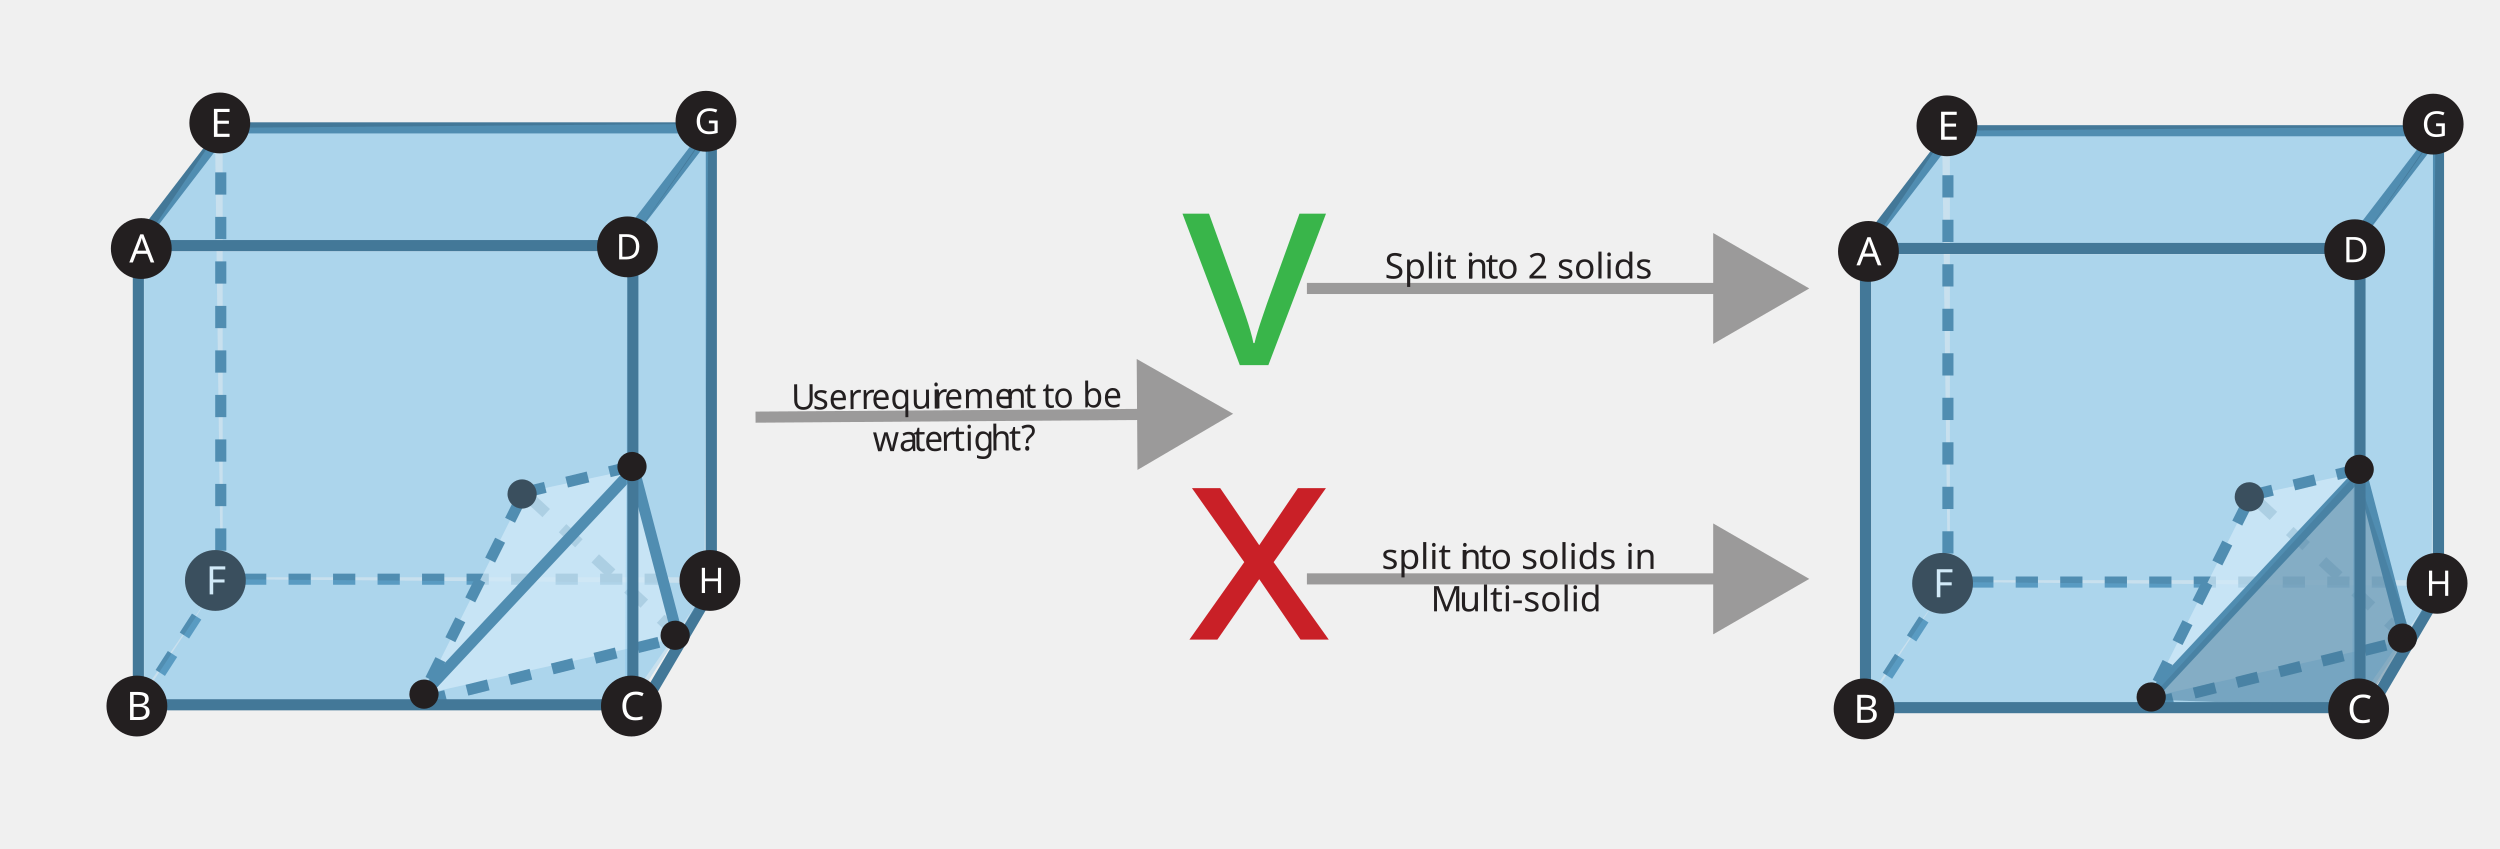
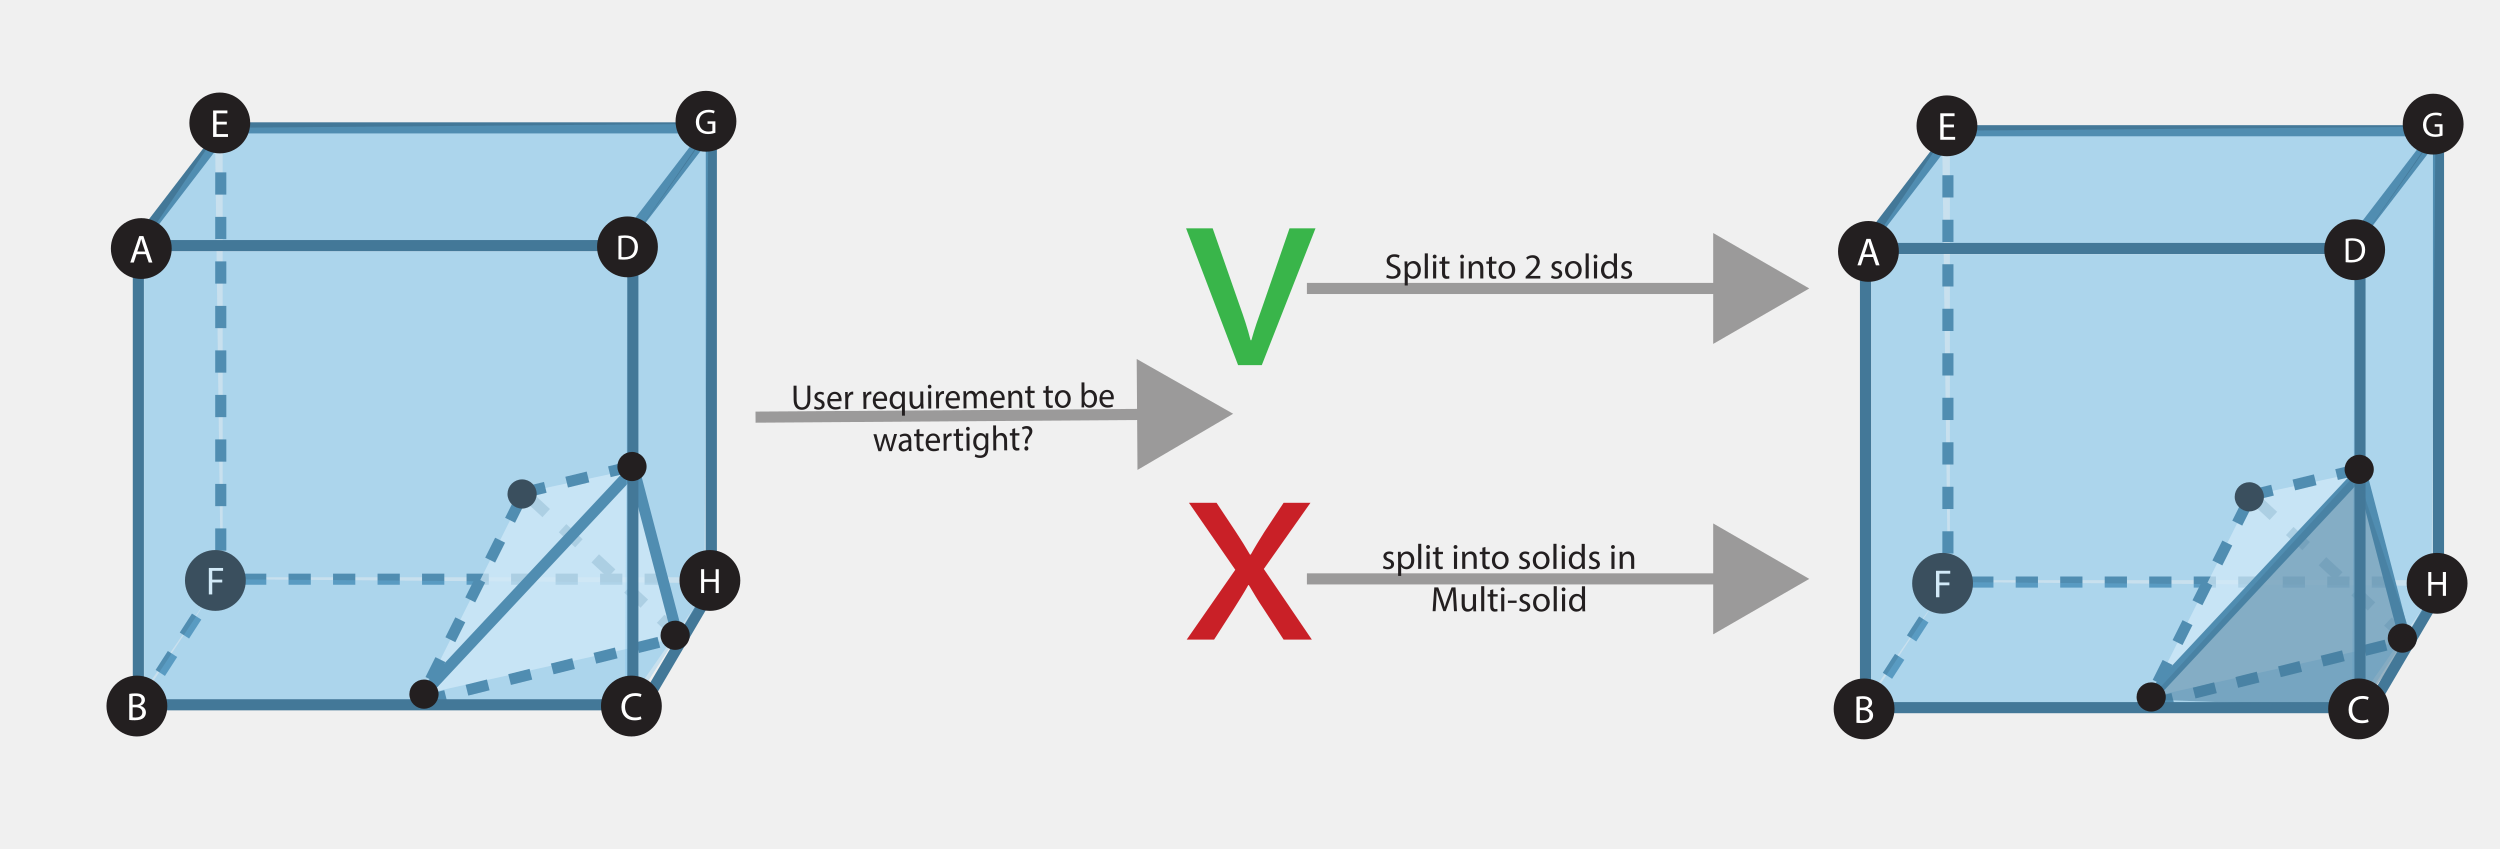
<svg xmlns="http://www.w3.org/2000/svg" id="Solid" viewBox="0 0 637 216.23">
  <defs>
    <style>
-       .cls-1, .cls-2, .cls-3, .cls-4, .cls-5 {
-         font-family: MyriadPro-Regular, 'Myriad Pro';
-       }
- 
-       .cls-1, .cls-4, .cls-6 {
-         fill: #fff;
-       }
- 
-       .cls-1, .cls-5 {
-         font-size: 9px;
-       }
- 
-       .cls-7 {
-         letter-spacing: 0em;
-       }
- 
-       .cls-8 {
-         letter-spacing: 0em;
-       }
- 
-       .cls-9, .cls-5 {
+       .cls-1 {
+         fill: #c92027;
+       }
+ 
+       .cls-2 {
        fill: #231f20;
      }

-       .cls-10 {
+       .cls-3 {
        fill: #6dbae7;
        opacity: .31;
      }

-       .cls-11 {
+       .cls-4, .cls-5 {
+         fill: #fff;
+       }
+ 
+       .cls-6 {
        fill: #437898;
        opacity: .51;
      }

-       .cls-12 {
-         letter-spacing: 0em;
-       }
- 
-       .cls-13 {
+       .cls-7 {
        stroke: #9b9a9a;
      }

-       .cls-13, .cls-14, .cls-15, .cls-16 {
+       .cls-7, .cls-8, .cls-9, .cls-10, .cls-11 {
        fill: none;
+       }
+ 
+       .cls-7, .cls-9, .cls-10, .cls-11 {
        stroke-miterlimit: 10;
        stroke-width: 2.83px;
      }

-       .cls-17 {
+       .cls-12 {
        fill: #9b9a9a;
      }

-       .cls-2 {
+       .cls-9, .cls-10, .cls-11 {
+         stroke: #437898;
+       }
+ 
+       .cls-10 {
+         stroke-dasharray: 5.6;
+       }
+ 
+       .cls-13 {
        fill: #39b54a;
      }

-       .cls-2, .cls-3 {
-         font-size: 72px;
-       }
- 
-       .cls-3 {
-         fill: #c92027;
-       }
- 
-       .cls-14, .cls-15, .cls-16 {
-         stroke: #437898;
-       }
- 
-       .cls-18 {
-         letter-spacing: -.01em;
-       }
- 
-       .cls-4 {
-         font-size: 10px;
-       }
- 
-       .cls-19 {
-         letter-spacing: .02em;
-       }
- 
-       .cls-15 {
-         stroke-dasharray: 5.6;
-       }
- 
-       .cls-16 {
+       .cls-11 {
        stroke-dasharray: 5.67;
      }

-       .cls-6 {
+       .cls-5 {
        opacity: .71;
-       }
- 
-       .cls-20 {
-         letter-spacing: 0em;
-       }
- 
-       .cls-21 {
-         letter-spacing: 0em;
-       }
- 
-       .cls-22 {
-         letter-spacing: 0em;
-       }
- 
-       .cls-23 {
-         letter-spacing: 0em;
-       }
- 
-       .cls-24 {
-         letter-spacing: 0em;
      }
    </style>
  </defs>
  <g>
    <g>
-       <line class="cls-13" x1="333" y1="73.5" x2="440.66" y2="73.5" />
-       <polygon class="cls-17" points="436.52 87.63 461 73.5 436.52 59.37 436.52 87.63" />
-     </g>
-     <text class="cls-5" transform="translate(352.82 70.96)">
-       <tspan x="0" y="0">Split i</tspan>
-       <tspan class="cls-8" x="20.78" y="0">n</tspan>
-       <tspan class="cls-22" x="25.74" y="0">t</tspan>
-       <tspan x="28.66" y="0">o 2 solids</tspan>
-     </text>
-   </g>
-   <g>
-     <g>
-       <line class="cls-13" x1="333" y1="147.5" x2="440.66" y2="147.5" />
-       <polygon class="cls-17" points="436.52 161.63 461 147.5 436.52 133.37 436.52 161.63" />
-     </g>
-     <text class="cls-5" transform="translate(352.01 144.96)">
-       <tspan x="0" y="0">split i</tspan>
-       <tspan class="cls-8" x="19.91" y="0">n</tspan>
-       <tspan class="cls-22" x="24.87" y="0">t</tspan>
-       <tspan x="27.79" y="0">o solids in </tspan>
-       <tspan class="cls-20" x="12.51" y="10.8">M</tspan>
-       <tspan x="19.77" y="10.8">ulti-solid</tspan>
-     </text>
-   </g>
-   <g>
-     <rect class="cls-10" x="56.75" y="32.08" width="124" height="115" />
-     <polyline class="cls-10" points="54.75 32.08 54.75 32.08 56.25 147.58 33.8 180.23 35.25 62.58 56.75 32.08" />
-     <line class="cls-14" x1="181.25" y1="32.58" x2="56.25" y2="32.58" />
-     <line class="cls-14" x1="158.25" y1="62.58" x2="181.25" y2="32.58" />
-     <line class="cls-14" x1="162.25" y1="182.58" x2="182.25" y2="148.58" />
-     <line class="cls-14" x1="181.25" y1="32.58" x2="181.25" y2="148.58" />
-     <line class="cls-16" x1="56.25" y1="32.58" x2="56.25" y2="147.58" />
-     <line class="cls-14" x1="35.01" y1="62.03" x2="58.01" y2="32.03" />
-     <line class="cls-16" x1="181.25" y1="147.58" x2="54.25" y2="147.58" />
-     <polyline class="cls-16" points="56.25 147.58 36.25 178.58 56.25 147.58" />
-     <polygon class="cls-10" points="56.25 32.58 36.34 62.15 159.88 62.9 181.51 31.54 56.25 32.58" />
-     <polyline class="cls-10" points="34.88 179.9 56.25 147.58 181.25 148.58 161.25 179.58" />
-     <g>
-       <line class="cls-16" x1="172.5" y1="161.5" x2="133.5" y2="125.5" />
-       <polyline class="cls-6" points="107.82 176.87 172.5 162.5 161.5 119.5 133.5 125.5" />
-       <line class="cls-16" x1="132.5" y1="127.5" x2="107.5" y2="177.5" />
-       <line class="cls-15" x1="108.11" y1="178.58" x2="173.13" y2="162.34" />
-       <line class="cls-15" x1="133.5" y1="125.5" x2="160.75" y2="118.87" />
-       <circle class="cls-9" cx="133.03" cy="125.87" r="3.72" />
-       <text />
-       <polyline class="cls-14" points="107.82 176.87 161.5 119.5 172.5 161.5" />
-     </g>
-     <polygon class="cls-10" points="159.88 62.9 180.47 33.51 179.42 151.1 159.26 180.12 159.88 62.9" />
-     <circle class="cls-9" cx="56" cy="31.33" r="7.75" />
-     <text class="cls-4" transform="translate(53.54 34.88)">
-       <tspan x="0" y="0">E</tspan>
-     </text>
-     <circle class="cls-9" cx="180.88" cy="147.9" r="7.75" />
-     <text class="cls-1" transform="translate(177.95 151.1)">
-       <tspan x="0" y="0">H</tspan>
-     </text>
-     <circle class="cls-9" cx="54.88" cy="147.9" r="7.75" />
-     <text class="cls-4" transform="translate(52.45 151.45)">
-       <tspan x="0" y="0">F</tspan>
-     </text>
-     <circle class="cls-9" cx="179.88" cy="30.9" r="7.75" />
-     <text class="cls-1" transform="translate(176.97 34.1)">
-       <tspan x="0" y="0">G</tspan>
-     </text>
-     <rect class="cls-10" x="36.75" y="64.08" width="124" height="115" />
-     <rect class="cls-14" x="35.25" y="62.58" width="126" height="117" />
-     <circle class="cls-9" cx="172.03" cy="161.87" r="3.72" />
-     <text />
-     <circle class="cls-9" cx="108.03" cy="176.87" r="3.72" />
-     <text />
-     <circle class="cls-9" cx="161.03" cy="118.87" r="3.72" />
-     <text />
-     <circle class="cls-9" cx="36" cy="63.33" r="7.75" />
-     <text class="cls-4" transform="translate(32.94 66.88)">
-       <tspan x="0" y="0">A</tspan>
-     </text>
-     <circle class="cls-9" cx="160.88" cy="179.9" r="7.75" />
-     <text class="cls-4" transform="translate(157.98 183.45)">
-       <tspan x="0" y="0">C</tspan>
-     </text>
-     <circle class="cls-9" cx="34.88" cy="179.9" r="7.75" />
-     <text class="cls-4" transform="translate(32.17 183.45)">
-       <tspan x="0" y="0">B</tspan>
-     </text>
-     <circle class="cls-9" cx="159.88" cy="62.9" r="7.75" />
-     <text class="cls-1" transform="translate(156.88 66.1)">
-       <tspan x="0" y="0">D</tspan>
-     </text>
-   </g>
-   <g>
-     <rect class="cls-10" x="496.83" y="32.81" width="124" height="115" />
-     <polyline class="cls-10" points="494.83 32.81 494.83 32.81 496.33 148.31 473.89 180.95 475.33 63.31 496.83 32.81" />
-     <line class="cls-14" x1="621.33" y1="33.31" x2="496.33" y2="33.31" />
-     <line class="cls-14" x1="598.33" y1="63.31" x2="621.33" y2="33.31" />
-     <line class="cls-14" x1="602.33" y1="183.31" x2="622.33" y2="149.31" />
-     <line class="cls-14" x1="621.33" y1="33.31" x2="621.33" y2="149.31" />
-     <line class="cls-16" x1="496.33" y1="33.31" x2="496.33" y2="148.31" />
-     <line class="cls-14" x1="475.1" y1="62.76" x2="498.1" y2="32.76" />
-     <line class="cls-16" x1="621.33" y1="148.31" x2="494.33" y2="148.31" />
-     <polyline class="cls-16" points="496.33 148.31 476.33 179.31 496.33 148.31" />
-     <polygon class="cls-10" points="496.33 33.31 476.42 62.87 599.97 63.63 621.6 32.27 496.33 33.31" />
-     <polyline class="cls-10" points="474.97 180.63 496.33 148.31 621.33 149.31 601.33 180.31" />
-     <g>
-       <line class="cls-16" x1="612.59" y1="162.22" x2="573.59" y2="126.22" />
-       <polyline class="cls-6" points="547.9 177.59 612.59 163.22 601.59 120.22 573.59 126.22" />
-       <line class="cls-16" x1="572.59" y1="128.22" x2="547.59" y2="178.22" />
-       <line class="cls-15" x1="548.2" y1="179.31" x2="613.22" y2="163.06" />
-       <line class="cls-15" x1="573.59" y1="126.22" x2="600.83" y2="119.59" />
-       <circle class="cls-9" cx="573.12" cy="126.59" r="3.72" />
-       <text />
-       <polyline class="cls-14" points="547.9 177.59 601.59 120.22 612.59 162.22" />
-     </g>
-     <polygon class="cls-10" points="599.97 63.63 620.55 34.24 619.5 151.82 599.35 180.84 599.97 63.63" />
-     <circle class="cls-9" cx="496.08" cy="32.06" r="7.75" />
-     <text class="cls-4" transform="translate(493.62 35.61)">
-       <tspan x="0" y="0">E</tspan>
-     </text>
-     <circle class="cls-9" cx="620.97" cy="148.63" r="7.75" />
-     <text class="cls-1" transform="translate(618.03 151.82)">
-       <tspan x="0" y="0">H</tspan>
-     </text>
-     <circle class="cls-9" cx="494.97" cy="148.63" r="7.75" />
-     <text class="cls-4" transform="translate(492.53 152.18)">
-       <tspan x="0" y="0">F</tspan>
-     </text>
-     <circle class="cls-9" cx="619.97" cy="31.63" r="7.75" />
-     <text class="cls-1" transform="translate(617.06 34.82)">
-       <tspan x="0" y="0">G</tspan>
-     </text>
-     <rect class="cls-10" x="476.83" y="64.81" width="124" height="115" />
-     <rect class="cls-14" x="475.33" y="63.31" width="126" height="117" />
-     <polygon class="cls-11" points="600.5 120.5 547.59 178.22 601.33 180.31 614.52 162.59 600.5 120.5" />
-     <circle class="cls-9" cx="612.12" cy="162.59" r="3.72" />
-     <text />
-     <circle class="cls-9" cx="548.12" cy="177.59" r="3.72" />
-     <text />
-     <circle class="cls-9" cx="601.12" cy="119.59" r="3.72" />
-     <text />
-     <circle class="cls-9" cx="476.08" cy="64.06" r="7.75" />
-     <text class="cls-4" transform="translate(473.02 67.61)">
-       <tspan x="0" y="0">A</tspan>
-     </text>
-     <circle class="cls-9" cx="600.97" cy="180.63" r="7.75" />
-     <text class="cls-4" transform="translate(598.07 184.18)">
-       <tspan x="0" y="0">C</tspan>
-     </text>
-     <circle class="cls-9" cx="474.97" cy="180.63" r="7.75" />
-     <text class="cls-4" transform="translate(472.26 184.18)">
-       <tspan x="0" y="0">B</tspan>
-     </text>
-     <circle class="cls-9" cx="599.97" cy="63.63" r="7.75" />
-     <text class="cls-1" transform="translate(596.97 66.82)">
-       <tspan x="0" y="0">D</tspan>
-     </text>
-   </g>
-   <g>
-     <g>
-       <line class="cls-17" x1="192.51" y1="106.29" x2="314.21" y2="105.43" />
+       <line class="cls-7" x1="333" y1="73.5" x2="440.66" y2="73.5" />
+       <polygon class="cls-12" points="436.52 87.63 461 73.5 436.52 59.37 436.52 87.63" />
+     </g>
+     <g>
+       <rect class="cls-8" x="337.04" y="64.57" width="94.96" height="17.93" />
+       <path class="cls-2" d="M353.39,70c.35.21.86.4,1.4.4.8,0,1.27-.42,1.27-1.04,0-.57-.32-.89-1.14-1.21-.99-.35-1.6-.87-1.6-1.72,0-.95.78-1.65,1.96-1.65.62,0,1.07.14,1.34.3l-.22.64c-.2-.11-.6-.29-1.15-.29-.83,0-1.14.49-1.14.91,0,.57.37.85,1.21,1.17,1.03.4,1.55.89,1.55,1.78,0,.94-.69,1.75-2.12,1.75-.58,0-1.22-.17-1.55-.39l.2-.66Z" />
+       <path class="cls-2" d="M357.91,68.02c0-.56-.02-1.01-.04-1.42h.71l.04.75h.02c.32-.53.84-.85,1.55-.85,1.05,0,1.85.89,1.85,2.21,0,1.57-.95,2.34-1.98,2.34-.58,0-1.08-.25-1.34-.68h-.02v2.37h-.78v-4.72ZM358.69,69.18c0,.12.02.23.04.32.14.55.62.93,1.19.93.84,0,1.32-.68,1.32-1.68,0-.87-.46-1.62-1.3-1.62-.54,0-1.04.39-1.2.98-.03.1-.05.21-.05.32v.75Z" />
+       <path class="cls-2" d="M363.03,64.56h.79v6.39h-.79v-6.39Z" />
+       <path class="cls-2" d="M366.04,65.37c0,.27-.19.49-.5.49-.28,0-.48-.21-.48-.49s.21-.5.5-.5.49.22.49.5ZM365.15,70.96v-4.36h.79v4.36h-.79Z" />
+       <path class="cls-2" d="M368.21,65.35v1.25h1.13v.6h-1.13v2.35c0,.54.15.85.59.85.21,0,.36-.03.46-.05l.04.59c-.15.06-.4.11-.7.11-.37,0-.67-.12-.86-.33-.23-.23-.31-.62-.31-1.13v-2.38h-.67v-.6h.67v-1.04l.77-.21Z" />
+       <path class="cls-2" d="M373.03,65.37c0,.27-.19.49-.5.49-.28,0-.48-.21-.48-.49s.21-.5.5-.5.49.22.49.5ZM372.15,70.96v-4.36h.79v4.36h-.79Z" />
+       <path class="cls-2" d="M374.25,67.78c0-.45,0-.82-.04-1.18h.7l.04.72h.02c.22-.41.72-.82,1.44-.82.6,0,1.54.36,1.54,1.85v2.6h-.79v-2.51c0-.7-.26-1.29-1.01-1.29-.52,0-.93.37-1.06.81-.04.1-.05.23-.05.37v2.62h-.79v-3.18Z" />
+       <path class="cls-2" d="M380.17,65.35v1.25h1.13v.6h-1.13v2.35c0,.54.15.85.59.85.21,0,.36-.03.46-.05l.04.59c-.15.06-.4.11-.7.11-.37,0-.67-.12-.86-.33-.23-.23-.31-.62-.31-1.13v-2.38h-.67v-.6h.67v-1.04l.77-.21Z" />
+       <path class="cls-2" d="M386.08,68.74c0,1.61-1.12,2.31-2.17,2.31-1.18,0-2.09-.86-2.09-2.24,0-1.46.96-2.31,2.16-2.31s2.1.91,2.1,2.24ZM382.62,68.79c0,.95.55,1.67,1.32,1.67s1.32-.71,1.32-1.69c0-.74-.37-1.67-1.31-1.67s-1.34.86-1.34,1.69Z" />
+       <path class="cls-2" d="M388.73,70.96v-.49l.62-.6c1.49-1.42,2.17-2.18,2.18-3.06,0-.59-.29-1.14-1.16-1.14-.53,0-.97.27-1.24.5l-.25-.56c.41-.34.98-.59,1.66-.59,1.26,0,1.79.86,1.79,1.7,0,1.08-.78,1.95-2.02,3.14l-.47.43v.02h2.63v.66h-3.74Z" />
+       <path class="cls-2" d="M395.4,70.15c.23.15.65.32,1.04.32.58,0,.85-.29.85-.65,0-.38-.22-.59-.81-.8-.78-.28-1.15-.71-1.15-1.23,0-.7.57-1.28,1.5-1.28.44,0,.83.13,1.07.27l-.2.58c-.17-.11-.49-.25-.89-.25-.47,0-.73.27-.73.59,0,.36.26.52.83.74.76.29,1.14.67,1.14,1.31,0,.77-.59,1.3-1.63,1.3-.48,0-.92-.12-1.22-.3l.2-.6Z" />
+       <path class="cls-2" d="M403.02,68.74c0,1.61-1.12,2.31-2.17,2.31-1.18,0-2.09-.86-2.09-2.24,0-1.46.96-2.31,2.16-2.31s2.1.91,2.1,2.24ZM399.56,68.79c0,.95.55,1.67,1.32,1.67s1.32-.71,1.32-1.69c0-.74-.37-1.67-1.31-1.67s-1.34.86-1.34,1.69Z" />
+       <path class="cls-2" d="M404.02,64.56h.79v6.39h-.79v-6.39Z" />
+       <path class="cls-2" d="M407.02,65.37c0,.27-.19.49-.5.49-.28,0-.48-.21-.48-.49s.21-.5.5-.5.49.22.49.5ZM406.14,70.96v-4.36h.79v4.36h-.79Z" />
+       <path class="cls-2" d="M412.01,64.56v5.27c0,.39,0,.83.04,1.12h-.71l-.04-.76h-.02c-.24.49-.77.86-1.49.86-1.05,0-1.86-.89-1.86-2.21,0-1.45.89-2.34,1.95-2.34.67,0,1.12.32,1.31.67h.02v-2.6h.79ZM411.22,68.37c0-.1,0-.23-.04-.33-.12-.5-.55-.92-1.14-.92-.82,0-1.3.72-1.3,1.68,0,.88.43,1.61,1.29,1.61.53,0,1.02-.35,1.16-.95.03-.11.04-.22.04-.34v-.76Z" />
+       <path class="cls-2" d="M413.21,70.15c.23.15.65.32,1.04.32.58,0,.85-.29.85-.65,0-.38-.22-.59-.81-.8-.78-.28-1.15-.71-1.15-1.23,0-.7.57-1.28,1.5-1.28.44,0,.83.13,1.07.27l-.2.58c-.17-.11-.49-.25-.89-.25-.47,0-.73.27-.73.59,0,.36.26.52.83.74.76.29,1.14.67,1.14,1.31,0,.77-.59,1.3-1.63,1.3-.48,0-.92-.12-1.22-.3l.2-.6Z" />
+     </g>
+   </g>
+   <g>
+     <g>
+       <line class="cls-7" x1="333" y1="147.5" x2="440.66" y2="147.5" />
+       <polygon class="cls-12" points="436.52 161.63 461 147.5 436.52 133.37 436.52 161.63" />
+     </g>
+     <g>
+       <rect class="cls-8" x="337.04" y="138.57" width="94.96" height="17.93" />
+       <path class="cls-2" d="M352.56,144.15c.23.15.65.32,1.04.32.58,0,.85-.29.85-.65,0-.38-.22-.59-.81-.8-.78-.28-1.15-.71-1.15-1.23,0-.7.57-1.28,1.5-1.28.44,0,.83.13,1.07.27l-.2.58c-.17-.11-.49-.25-.89-.25-.47,0-.73.27-.73.59,0,.36.26.52.83.74.76.29,1.14.67,1.14,1.31,0,.77-.59,1.3-1.63,1.3-.48,0-.92-.12-1.22-.3l.2-.6Z" />
+       <path class="cls-2" d="M356.23,142.02c0-.56-.02-1.01-.04-1.42h.71l.04.75h.02c.32-.53.84-.85,1.55-.85,1.05,0,1.85.89,1.85,2.21,0,1.57-.95,2.34-1.98,2.34-.58,0-1.08-.25-1.34-.68h-.02v2.37h-.78v-4.72ZM357.01,143.18c0,.12.02.23.04.32.14.55.62.93,1.19.93.84,0,1.32-.68,1.32-1.68,0-.87-.46-1.62-1.3-1.62-.54,0-1.04.39-1.2.98-.03.1-.05.21-.05.32v.75Z" />
+       <path class="cls-2" d="M361.35,138.56h.79v6.39h-.79v-6.39Z" />
+       <path class="cls-2" d="M364.36,139.37c0,.27-.19.49-.5.49-.28,0-.48-.21-.48-.49s.21-.5.5-.5.49.22.49.5ZM363.48,144.96v-4.36h.79v4.36h-.79Z" />
+       <path class="cls-2" d="M366.54,139.35v1.25h1.13v.6h-1.13v2.35c0,.54.15.85.59.85.21,0,.36-.03.46-.05l.04.59c-.15.06-.4.11-.7.11-.37,0-.67-.12-.86-.33-.23-.23-.31-.62-.31-1.13v-2.38h-.67v-.6h.67v-1.04l.77-.21Z" />
+       <path class="cls-2" d="M371.35,139.37c0,.27-.19.49-.5.49-.28,0-.48-.21-.48-.49s.21-.5.5-.5.49.22.49.5ZM370.47,144.96v-4.36h.79v4.36h-.79Z" />
+       <path class="cls-2" d="M372.57,141.78c0-.45,0-.82-.04-1.18h.7l.04.72h.02c.22-.41.72-.82,1.44-.82.6,0,1.54.36,1.54,1.85v2.6h-.79v-2.51c0-.7-.26-1.29-1.01-1.29-.52,0-.93.37-1.06.81-.04.1-.05.23-.05.37v2.62h-.79v-3.18Z" />
+       <path class="cls-2" d="M378.49,139.35v1.25h1.13v.6h-1.13v2.35c0,.54.15.85.59.85.21,0,.36-.03.46-.05l.04.59c-.15.06-.4.11-.7.11-.37,0-.67-.12-.86-.33-.23-.23-.31-.62-.31-1.13v-2.38h-.67v-.6h.67v-1.04l.77-.21Z" />
+       <path class="cls-2" d="M384.4,142.74c0,1.61-1.12,2.31-2.17,2.31-1.18,0-2.09-.86-2.09-2.24,0-1.46.96-2.31,2.16-2.31s2.1.91,2.1,2.24ZM380.94,142.79c0,.95.55,1.67,1.32,1.67s1.32-.71,1.32-1.69c0-.74-.37-1.67-1.31-1.67s-1.34.86-1.34,1.69Z" />
+       <path class="cls-2" d="M387.2,144.15c.23.15.65.32,1.04.32.58,0,.85-.29.85-.65,0-.38-.22-.59-.81-.8-.78-.28-1.15-.71-1.15-1.23,0-.7.57-1.28,1.5-1.28.44,0,.83.13,1.07.27l-.2.58c-.17-.11-.49-.25-.89-.25-.47,0-.73.27-.73.59,0,.36.26.52.83.74.76.29,1.14.67,1.14,1.31,0,.77-.59,1.3-1.63,1.3-.48,0-.92-.12-1.22-.3l.2-.6Z" />
+       <path class="cls-2" d="M394.82,142.74c0,1.61-1.12,2.31-2.17,2.31-1.18,0-2.09-.86-2.09-2.24,0-1.46.96-2.31,2.16-2.31s2.1.91,2.1,2.24ZM391.36,142.79c0,.95.55,1.67,1.32,1.67s1.32-.71,1.32-1.69c0-.74-.37-1.67-1.31-1.67s-1.34.86-1.34,1.69Z" />
+       <path class="cls-2" d="M395.81,138.56h.79v6.39h-.79v-6.39Z" />
+       <path class="cls-2" d="M398.82,139.37c0,.27-.19.49-.5.49-.28,0-.48-.21-.48-.49s.21-.5.5-.5.49.22.49.5ZM397.94,144.96v-4.36h.79v4.36h-.79Z" />
+       <path class="cls-2" d="M403.81,138.56v5.27c0,.39,0,.83.04,1.12h-.71l-.04-.76h-.02c-.24.49-.77.86-1.49.86-1.05,0-1.86-.89-1.86-2.21,0-1.45.89-2.34,1.95-2.34.67,0,1.12.32,1.31.67h.02v-2.6h.79ZM403.01,142.37c0-.1,0-.23-.04-.33-.12-.5-.55-.92-1.14-.92-.82,0-1.3.72-1.3,1.68,0,.88.43,1.61,1.29,1.61.53,0,1.02-.35,1.16-.95.03-.11.04-.22.04-.34v-.76Z" />
+       <path class="cls-2" d="M405.01,144.15c.23.15.65.32,1.04.32.58,0,.85-.29.85-.65,0-.38-.22-.59-.81-.8-.78-.28-1.15-.71-1.15-1.23,0-.7.57-1.28,1.5-1.28.44,0,.83.13,1.07.27l-.2.58c-.17-.11-.49-.25-.89-.25-.47,0-.73.27-.73.59,0,.36.26.52.83.74.76.29,1.14.67,1.14,1.31,0,.77-.59,1.3-1.63,1.3-.48,0-.92-.12-1.22-.3l.2-.6Z" />
+       <path class="cls-2" d="M411.47,139.37c0,.27-.19.49-.5.49-.28,0-.48-.21-.48-.49s.21-.5.5-.5.49.22.49.5ZM410.59,144.96v-4.36h.79v4.36h-.79Z" />
+       <path class="cls-2" d="M412.7,141.78c0-.45,0-.82-.04-1.18h.7l.04.72h.02c.22-.41.72-.82,1.44-.82.6,0,1.54.36,1.54,1.85v2.6h-.79v-2.51c0-.7-.26-1.29-1.01-1.29-.52,0-.93.37-1.06.81-.04.1-.05.23-.05.37v2.62h-.79v-3.18Z" />
+       <path class="cls-2" d="M370.32,153.09c-.04-.85-.1-1.86-.09-2.62h-.03c-.21.71-.46,1.47-.77,2.3l-1.07,2.94h-.59l-.98-2.89c-.29-.86-.53-1.64-.7-2.36h-.02c-.02.76-.06,1.77-.12,2.68l-.16,2.6h-.75l.42-6.07h1l1.04,2.94c.25.75.46,1.41.61,2.04h.03c.15-.61.37-1.28.64-2.04l1.08-2.94h1l.38,6.07h-.76l-.15-2.67Z" />
+       <path class="cls-2" d="M376.09,154.57c0,.45,0,.85.04,1.19h-.7l-.04-.71h-.02c-.21.35-.67.81-1.44.81-.68,0-1.5-.38-1.5-1.91v-2.55h.79v2.41c0,.83.25,1.39.97,1.39.53,0,.9-.37,1.04-.72.04-.12.07-.26.07-.4v-2.67h.79v3.17Z" />
+       <path class="cls-2" d="M377.4,149.36h.79v6.39h-.79v-6.39Z" />
+       <path class="cls-2" d="M380.48,150.15v1.25h1.13v.6h-1.13v2.35c0,.54.15.85.59.85.21,0,.36-.03.46-.05l.04.59c-.15.06-.4.11-.7.11-.37,0-.67-.12-.86-.33-.23-.23-.31-.62-.31-1.13v-2.38h-.67v-.6h.67v-1.04l.77-.21Z" />
+       <path class="cls-2" d="M383.38,150.17c0,.27-.19.49-.5.49-.28,0-.48-.22-.48-.49s.21-.5.5-.5.49.22.49.5ZM382.5,155.76v-4.36h.79v4.36h-.79Z" />
+       <path class="cls-2" d="M386.44,153.03v.59h-2.22v-.59h2.22Z" />
+       <path class="cls-2" d="M387.26,154.95c.23.15.65.31,1.04.31.58,0,.85-.29.85-.65s-.22-.58-.81-.8c-.78-.28-1.15-.71-1.15-1.23,0-.7.57-1.28,1.5-1.28.44,0,.83.13,1.07.27l-.2.58c-.17-.11-.49-.25-.89-.25-.47,0-.73.27-.73.59,0,.36.26.52.83.74.76.29,1.14.67,1.14,1.31,0,.76-.59,1.31-1.63,1.31-.48,0-.92-.12-1.22-.3l.2-.6Z" />
+       <path class="cls-2" d="M394.88,153.54c0,1.61-1.12,2.31-2.17,2.31-1.18,0-2.09-.86-2.09-2.24,0-1.46.96-2.31,2.16-2.31s2.1.91,2.1,2.24ZM391.42,153.59c0,.95.55,1.67,1.32,1.67s1.32-.71,1.32-1.69c0-.74-.37-1.68-1.31-1.68s-1.34.87-1.34,1.69Z" />
+       <path class="cls-2" d="M395.88,149.36h.79v6.39h-.79v-6.39Z" />
+       <path class="cls-2" d="M398.88,150.17c0,.27-.19.49-.5.49-.28,0-.48-.22-.48-.49s.21-.5.5-.5.49.22.49.5ZM398,155.76v-4.36h.79v4.36h-.79Z" />
+       <path class="cls-2" d="M403.87,149.36v5.27c0,.39,0,.83.04,1.13h-.71l-.04-.76h-.02c-.24.49-.77.86-1.49.86-1.05,0-1.86-.89-1.86-2.21,0-1.45.89-2.34,1.95-2.34.67,0,1.12.32,1.31.67h.02v-2.6h.79ZM403.08,153.17c0-.1,0-.23-.04-.33-.12-.5-.55-.92-1.14-.92-.82,0-1.3.72-1.3,1.68,0,.88.43,1.61,1.29,1.61.53,0,1.02-.35,1.16-.95.03-.11.04-.22.04-.34v-.76Z" />
+     </g>
+   </g>
+   <g>
+     <rect class="cls-3" x="56.75" y="32.08" width="124" height="115" />
+     <polyline class="cls-3" points="54.75 32.08 54.75 32.08 56.25 147.58 33.8 180.23 35.25 62.58 56.75 32.08" />
+     <line class="cls-9" x1="181.25" y1="32.58" x2="56.25" y2="32.58" />
+     <line class="cls-9" x1="158.25" y1="62.58" x2="181.25" y2="32.58" />
+     <line class="cls-9" x1="162.25" y1="182.58" x2="182.25" y2="148.58" />
+     <line class="cls-9" x1="181.25" y1="32.58" x2="181.25" y2="148.58" />
+     <line class="cls-11" x1="56.25" y1="32.58" x2="56.25" y2="147.58" />
+     <line class="cls-9" x1="35.01" y1="62.03" x2="58.01" y2="32.03" />
+     <line class="cls-11" x1="181.25" y1="147.58" x2="54.25" y2="147.58" />
+     <polyline class="cls-11" points="56.25 147.58 36.25 178.58 56.25 147.58" />
+     <polygon class="cls-3" points="56.25 32.58 36.34 62.15 159.88 62.9 181.51 31.54 56.25 32.58" />
+     <polyline class="cls-3" points="34.88 179.9 56.25 147.58 181.25 148.58 161.25 179.58" />
+     <g>
+       <line class="cls-11" x1="172.5" y1="161.5" x2="133.5" y2="125.5" />
+       <polyline class="cls-5" points="107.82 176.87 172.5 162.5 161.5 119.5 133.5 125.5" />
+       <line class="cls-11" x1="132.5" y1="127.5" x2="107.5" y2="177.5" />
+       <line class="cls-10" x1="108.11" y1="178.58" x2="173.13" y2="162.34" />
+       <line class="cls-10" x1="133.5" y1="125.5" x2="160.75" y2="118.87" />
+       <circle class="cls-2" cx="133.03" cy="125.87" r="3.72" />
+       <polyline class="cls-9" points="107.82 176.87 161.5 119.5 172.5 161.5" />
+     </g>
+     <polygon class="cls-3" points="159.88 62.9 180.47 33.51 179.42 151.1 159.26 180.12 159.88 62.9" />
+     <g>
+       <circle class="cls-2" cx="56" cy="31.33" r="7.75" />
+       <path class="cls-4" d="M57.79,31.73h-2.62v2.43h2.92v.73h-3.79v-6.74h3.64v.73h-2.77v2.13h2.62v.72Z" />
+     </g>
+     <g>
+       <circle class="cls-2" cx="180.88" cy="147.9" r="7.75" />
+       <path class="cls-4" d="M179.42,145.03v2.54h2.93v-2.54h.79v6.07h-.79v-2.84h-2.93v2.84h-.78v-6.07h.78Z" />
+     </g>
+     <g>
+       <circle class="cls-2" cx="54.88" cy="147.9" r="7.75" />
+       <path class="cls-4" d="M53.21,144.72h3.63v.73h-2.76v2.24h2.55v.72h-2.55v3.05h-.87v-6.74Z" />
+     </g>
+     <g>
+       <circle class="cls-2" cx="179.88" cy="30.9" r="7.75" />
+       <path class="cls-4" d="M182.28,33.83c-.35.13-1.04.33-1.86.33-.92,0-1.67-.23-2.27-.8-.52-.5-.85-1.31-.85-2.26,0-1.81,1.25-3.13,3.29-3.13.7,0,1.25.15,1.51.28l-.19.64c-.32-.14-.73-.26-1.34-.26-1.48,0-2.44.92-2.44,2.44s.93,2.45,2.34,2.45c.51,0,.86-.07,1.04-.16v-1.81h-1.23v-.63h2v2.92Z" />
+     </g>
+     <rect class="cls-3" x="36.75" y="64.08" width="124" height="115" />
+     <rect class="cls-9" x="35.25" y="62.58" width="126" height="117" />
+     <circle class="cls-2" cx="172.03" cy="161.87" r="3.72" />
+     <circle class="cls-2" cx="108.03" cy="176.87" r="3.72" />
+     <circle class="cls-2" cx="161.03" cy="118.87" r="3.72" />
+     <g>
+       <circle class="cls-2" cx="36" cy="63.33" r="7.75" />
+       <path class="cls-4" d="M34.79,64.77l-.7,2.12h-.9l2.29-6.74h1.05l2.3,6.74h-.93l-.72-2.12h-2.39ZM37,64.09l-.66-1.94c-.15-.44-.25-.84-.35-1.23h-.02c-.1.4-.21.81-.34,1.22l-.66,1.95h2.03Z" />
+     </g>
+     <g>
+       <circle class="cls-2" cx="160.88" cy="179.9" r="7.75" />
+       <path class="cls-4" d="M163.45,183.23c-.32.16-.96.32-1.78.32-1.9,0-3.33-1.2-3.33-3.41s1.43-3.54,3.52-3.54c.84,0,1.37.18,1.6.3l-.21.71c-.33-.16-.8-.28-1.36-.28-1.58,0-2.63,1.01-2.63,2.78,0,1.65.95,2.71,2.59,2.71.53,0,1.07-.11,1.42-.28l.18.69Z" />
+     </g>
+     <g>
+       <circle class="cls-2" cx="34.88" cy="179.9" r="7.75" />
+       <path class="cls-4" d="M32.93,176.81c.38-.08.98-.14,1.59-.14.87,0,1.43.15,1.85.49.35.26.56.66.56,1.19,0,.65-.43,1.22-1.14,1.48v.02c.64.16,1.39.69,1.39,1.69,0,.58-.23,1.02-.57,1.35-.47.43-1.23.63-2.33.63-.6,0-1.06-.04-1.35-.08v-6.63ZM33.8,179.57h.79c.92,0,1.46-.48,1.46-1.13,0-.79-.6-1.1-1.48-1.1-.4,0-.63.03-.77.06v2.17ZM33.8,182.79c.17.03.42.04.73.04.9,0,1.73-.33,1.73-1.31,0-.92-.79-1.3-1.74-1.3h-.72v2.57Z" />
+     </g>
+     <g>
+       <circle class="cls-2" cx="159.88" cy="62.9" r="7.75" />
+       <path class="cls-4" d="M157.57,60.11c.48-.07,1.04-.13,1.67-.13,1.12,0,1.93.26,2.46.76.54.5.85,1.2.85,2.18s-.31,1.8-.87,2.36c-.57.57-1.5.87-2.68.87-.56,0-1.03-.03-1.42-.07v-5.97ZM158.35,65.48c.2.04.49.04.79.04,1.67,0,2.58-.94,2.58-2.58,0-1.43-.8-2.34-2.46-2.34-.41,0-.71.04-.92.08v4.79Z" />
+     </g>
+   </g>
+   <g>
+     <rect class="cls-3" x="496.83" y="32.81" width="124" height="115" />
+     <polyline class="cls-3" points="494.83 32.81 494.83 32.81 496.33 148.31 473.89 180.95 475.33 63.31 496.83 32.81" />
+     <line class="cls-9" x1="621.33" y1="33.31" x2="496.33" y2="33.31" />
+     <line class="cls-9" x1="598.33" y1="63.31" x2="621.33" y2="33.31" />
+     <line class="cls-9" x1="602.33" y1="183.31" x2="622.33" y2="149.31" />
+     <line class="cls-9" x1="621.33" y1="33.31" x2="621.33" y2="149.31" />
+     <line class="cls-11" x1="496.33" y1="33.31" x2="496.33" y2="148.31" />
+     <line class="cls-9" x1="475.1" y1="62.76" x2="498.1" y2="32.76" />
+     <line class="cls-11" x1="621.33" y1="148.31" x2="494.33" y2="148.31" />
+     <polyline class="cls-11" points="496.33 148.31 476.33 179.31 496.33 148.31" />
+     <polygon class="cls-3" points="496.33 33.31 476.42 62.87 599.97 63.63 621.6 32.27 496.33 33.31" />
+     <polyline class="cls-3" points="474.97 180.63 496.33 148.31 621.33 149.31 601.33 180.31" />
+     <g>
+       <line class="cls-11" x1="612.59" y1="162.22" x2="573.59" y2="126.22" />
+       <polyline class="cls-5" points="547.9 177.59 612.59 163.22 601.59 120.22 573.59 126.22" />
+       <line class="cls-11" x1="572.59" y1="128.22" x2="547.59" y2="178.22" />
+       <line class="cls-10" x1="548.2" y1="179.31" x2="613.22" y2="163.06" />
+       <line class="cls-10" x1="573.59" y1="126.22" x2="600.83" y2="119.59" />
+       <circle class="cls-2" cx="573.12" cy="126.59" r="3.72" />
+       <polyline class="cls-9" points="547.9 177.59 601.59 120.22 612.59 162.22" />
+     </g>
+     <polygon class="cls-3" points="599.97 63.63 620.55 34.24 619.5 151.82 599.35 180.84 599.97 63.63" />
+     <g>
+       <circle class="cls-2" cx="496.08" cy="32.06" r="7.75" />
+       <path class="cls-4" d="M497.87,32.45h-2.62v2.43h2.92v.73h-3.79v-6.74h3.64v.73h-2.77v2.13h2.62v.72Z" />
+     </g>
+     <g>
+       <circle class="cls-2" cx="620.97" cy="148.63" r="7.75" />
+       <path class="cls-4" d="M619.5,145.75v2.54h2.94v-2.54h.79v6.07h-.79v-2.84h-2.94v2.84h-.78v-6.07h.78Z" />
+     </g>
+     <g>
+       <circle class="cls-2" cx="494.97" cy="148.63" r="7.75" />
+       <path class="cls-4" d="M493.29,145.44h3.63v.73h-2.76v2.24h2.55v.72h-2.55v3.05h-.87v-6.74Z" />
+     </g>
+     <g>
+       <circle class="cls-2" cx="619.97" cy="31.63" r="7.75" />
+       <path class="cls-4" d="M622.36,34.55c-.35.13-1.04.33-1.86.33-.92,0-1.67-.23-2.27-.8-.52-.5-.85-1.31-.85-2.26,0-1.81,1.25-3.13,3.29-3.13.7,0,1.25.15,1.51.28l-.19.64c-.32-.14-.73-.26-1.34-.26-1.48,0-2.44.92-2.44,2.44s.93,2.45,2.34,2.45c.51,0,.86-.07,1.04-.16v-1.81h-1.23v-.63h2v2.92Z" />
+     </g>
+     <rect class="cls-3" x="476.83" y="64.81" width="124" height="115" />
+     <rect class="cls-9" x="475.33" y="63.31" width="126" height="117" />
+     <polygon class="cls-6" points="600.5 120.5 547.59 178.22 601.33 180.31 614.52 162.59 600.5 120.5" />
+     <circle class="cls-2" cx="612.12" cy="162.59" r="3.72" />
+     <circle class="cls-2" cx="548.12" cy="177.59" r="3.72" />
+     <circle class="cls-2" cx="601.12" cy="119.59" r="3.72" />
+     <g>
+       <circle class="cls-2" cx="476.08" cy="64.06" r="7.75" />
+       <path class="cls-4" d="M474.87,65.49l-.7,2.12h-.9l2.29-6.74h1.05l2.3,6.74h-.93l-.72-2.12h-2.39ZM477.08,64.81l-.66-1.94c-.15-.44-.25-.84-.35-1.23h-.02c-.1.4-.21.81-.34,1.22l-.66,1.95h2.03Z" />
+     </g>
+     <g>
+       <circle class="cls-2" cx="600.97" cy="180.63" r="7.75" />
+       <path class="cls-4" d="M603.53,183.96c-.32.16-.96.32-1.78.32-1.9,0-3.33-1.2-3.33-3.41s1.43-3.54,3.52-3.54c.84,0,1.37.18,1.6.3l-.21.71c-.33-.16-.8-.28-1.36-.28-1.58,0-2.63,1.01-2.63,2.78,0,1.65.95,2.71,2.59,2.71.53,0,1.07-.11,1.42-.28l.18.69Z" />
+     </g>
+     <g>
+       <circle class="cls-2" cx="474.97" cy="180.63" r="7.75" />
+       <path class="cls-4" d="M473.02,177.53c.38-.08.98-.14,1.59-.14.87,0,1.43.15,1.85.49.35.26.56.66.56,1.19,0,.65-.43,1.22-1.14,1.48v.02c.64.16,1.39.69,1.39,1.69,0,.58-.23,1.02-.57,1.35-.47.43-1.23.63-2.33.63-.6,0-1.06-.04-1.35-.08v-6.63ZM473.89,180.29h.79c.92,0,1.46-.48,1.46-1.13,0-.79-.6-1.1-1.48-1.1-.4,0-.63.03-.77.06v2.17ZM473.89,183.52c.17.03.42.04.73.04.9,0,1.73-.33,1.73-1.31,0-.92-.79-1.3-1.74-1.3h-.72v2.57Z" />
+     </g>
+     <g>
+       <circle class="cls-2" cx="599.97" cy="63.63" r="7.75" />
+       <path class="cls-4" d="M597.65,60.84c.48-.07,1.04-.13,1.67-.13,1.13,0,1.93.26,2.46.76.54.5.86,1.2.86,2.18s-.31,1.8-.87,2.36c-.57.57-1.5.87-2.68.87-.56,0-1.03-.03-1.42-.07v-5.97ZM598.44,66.2c.2.04.49.04.79.04,1.67,0,2.58-.94,2.58-2.58,0-1.43-.8-2.34-2.46-2.34-.41,0-.71.04-.92.08v4.79Z" />
+     </g>
+   </g>
+   <g>
+     <g>
+       <line class="cls-12" x1="192.51" y1="106.29" x2="314.21" y2="105.43" />
      <g>
-         <line class="cls-13" x1="192.51" y1="106.29" x2="293.86" y2="105.57" />
-         <polygon class="cls-17" points="289.83 119.74 314.21 105.43 289.63 91.47 289.83 119.74" />
+         <line class="cls-7" x1="192.51" y1="106.29" x2="293.86" y2="105.57" />
+         <polygon class="cls-12" points="289.83 119.74 314.21 105.43 289.63 91.47 289.83 119.74" />
      </g>
    </g>
-     <text class="cls-5" transform="translate(201.61 104.35) rotate(-.41) scale(.95 1) skewX(-.04)">
-       <tspan class="cls-24" x="0" y="0">U</tspan>
-       <tspan x="5.77" y="0">ser </tspan>
-       <tspan class="cls-21" x="18.69" y="0">r</tspan>
-       <tspan x="21.55" y="0">equi</tspan>
-       <tspan class="cls-18" x="38.19" y="0">r</tspan>
-       <tspan x="41.04" y="0">eme</tspan>
-       <tspan class="cls-7" x="57.56" y="0">n</tspan>
-       <tspan x="62.52" y="0">t </tspan>
-       <tspan class="cls-12" x="67.41" y="0">t</tspan>
-       <tspan x="70.33" y="0">o be </tspan>
-       <tspan class="cls-7" x="21.81" y="10.8">wa</tspan>
-       <tspan class="cls-24" x="32.7" y="10.8">t</tspan>
-       <tspan class="cls-23" x="35.63" y="10.8">e</tspan>
-       <tspan class="cls-19" x="40.13" y="10.8">r</tspan>
-       <tspan x="43.29" y="10.8">tig</tspan>
-       <tspan class="cls-7" x="53.41" y="10.8">h</tspan>
-       <tspan x="58.37" y="10.8">t?</tspan>
-     </text>
-   </g>
-   <text class="cls-3" transform="translate(301.77 162.97)">
-     <tspan x="0" y="0">x</tspan>
-   </text>
-   <text class="cls-2" transform="translate(301.29 93.03)">
-     <tspan x="0" y="0">v</tspan>
-   </text>
+     <g>
+       <rect class="cls-8" x="195.41" y="97.67" width="95.07" height="30.77" transform="translate(-.8 1.73) rotate(-.41)" />
+       <path class="cls-2" d="M202.96,98.27l.02,3.59c0,1.36.59,1.93,1.36,1.93.86,0,1.4-.61,1.39-1.95l-.02-3.59h.75s.02,3.53.02,3.53c.01,1.86-.92,2.63-2.17,2.64-1.18,0-2.07-.7-2.09-2.58l-.02-3.57h.75Z" />
+       <path class="cls-2" d="M207.61,103.49c.22.15.62.31.99.31.55,0,.8-.29.8-.65,0-.38-.22-.58-.78-.8-.75-.27-1.1-.7-1.1-1.23,0-.7.53-1.28,1.42-1.29.42,0,.79.12,1.02.26l-.19.58c-.16-.11-.46-.25-.85-.25-.45,0-.69.28-.69.6,0,.36.25.52.79.73.72.28,1.09.66,1.1,1.31,0,.77-.56,1.31-1.54,1.32-.45,0-.87-.11-1.17-.29l.19-.6Z" />
+       <path class="cls-2" d="M211.51,102.24c.02,1.07.68,1.51,1.43,1.5.54,0,.87-.1,1.15-.23l.13.57c-.26.13-.72.27-1.38.28-1.28,0-2.04-.87-2.05-2.18,0-1.31.72-2.36,1.93-2.36,1.35,0,1.72,1.24,1.72,2.04,0,.16-.02.29-.02.37l-2.91.02ZM213.71,101.66c0-.5-.21-1.29-1.05-1.28-.76,0-1.09.75-1.15,1.29l2.2-.02Z" />
+       <path class="cls-2" d="M215.37,101.25c0-.51-.01-.95-.04-1.36h.66s.03.85.03.85h.03c.19-.59.64-.96,1.14-.96.09,0,.15,0,.21.02v.75c-.07-.02-.15-.03-.25-.03-.53,0-.9.43-1,1.03-.02.11-.03.23-.03.37l.02,2.32h-.75s-.02-2.99-.02-2.99Z" />
+       <path class="cls-2" d="M219.98,101.22c0-.51-.02-.95-.04-1.36h.66s.03.85.03.85h.04c.18-.59.63-.96,1.14-.96.09,0,.14,0,.21.02v.75c-.07-.02-.15-.03-.25-.03-.53,0-.9.43-1,1.02-.02.11-.03.23-.03.37l.02,2.32h-.74s-.02-2.99-.02-2.99Z" />
+       <path class="cls-2" d="M223.12,102.16c.03,1.07.68,1.51,1.43,1.5.54,0,.86-.1,1.14-.23l.13.57c-.26.13-.72.27-1.38.28-1.28,0-2.04-.87-2.05-2.18s.72-2.35,1.93-2.36c1.35,0,1.72,1.24,1.72,2.04,0,.16-.01.29-.02.37l-2.91.02ZM225.32,101.58c0-.5-.21-1.29-1.05-1.28-.76,0-1.09.75-1.15,1.29l2.2-.02Z" />
+       <path class="cls-2" d="M229.82,103.47h-.02c-.22.43-.68.78-1.35.78-.97,0-1.76-.87-1.77-2.19-.01-1.63.99-2.36,1.86-2.36.64,0,1.07.33,1.28.75h.02l.02-.66h.71c-.01.36-.02.74-.02,1.19l.03,4.94h-.75s-.02-2.45-.02-2.45ZM229.81,101.55c0-.11,0-.23-.04-.33-.11-.49-.52-.9-1.08-.89-.78,0-1.25.7-1.24,1.68,0,.86.41,1.62,1.24,1.61.49,0,.9-.32,1.07-.87.03-.11.06-.26.06-.38v-.82Z" />
+       <path class="cls-2" d="M235.28,102.92c0,.45.01.85.04,1.19h-.67s-.05-.71-.05-.71h-.02c-.2.35-.63.81-1.37.82-.65,0-1.43-.37-1.44-1.9l-.02-2.55h.75s.02,2.41.02,2.41c0,.83.25,1.38.93,1.38.51,0,.85-.38.99-.73.04-.12.07-.26.07-.41l-.02-2.67h.75s.02,3.16.02,3.16Z" />
+       <path class="cls-2" d="M237.33,98.51c.01.27-.18.49-.47.49-.27,0-.46-.21-.46-.48,0-.28.19-.5.47-.5.28,0,.46.21.46.49ZM236.53,104.1l-.03-4.36h.75s.03,4.35.03,4.35h-.75Z" />
+       <path class="cls-2" d="M238.51,101.09c0-.51-.01-.95-.04-1.36h.66s.03.85.03.85h.03c.19-.59.64-.96,1.14-.96.08,0,.14,0,.21.02v.75c-.07-.02-.15-.03-.25-.03-.53,0-.9.43-1,1.03-.02.11-.03.23-.03.37l.02,2.32h-.75s-.02-2.99-.02-2.99Z" />
+       <path class="cls-2" d="M241.65,102.03c.02,1.07.68,1.51,1.43,1.5.54,0,.87-.1,1.15-.23l.13.57c-.27.13-.72.27-1.38.28-1.28,0-2.04-.87-2.05-2.18,0-1.31.72-2.36,1.93-2.36,1.35,0,1.72,1.24,1.72,2.04,0,.16-.02.29-.02.37l-2.91.02ZM243.86,101.45c0-.5-.21-1.29-1.05-1.28-.76,0-1.09.75-1.15,1.3l2.2-.02Z" />
+       <path class="cls-2" d="M245.51,100.86c0-.45-.01-.82-.04-1.18h.66s.04.7.04.7h.03c.23-.42.61-.81,1.3-.81.56,0,.99.35,1.18.87h.02c.13-.24.29-.44.46-.57.25-.2.52-.31.91-.31.55,0,1.36.37,1.37,1.88l.02,2.57h-.74s-.02-2.46-.02-2.46c0-.84-.3-1.34-.91-1.34-.43,0-.76.34-.89.73-.03.11-.06.25-.06.4l.02,2.69h-.74s-.02-2.6-.02-2.6c0-.69-.3-1.2-.87-1.19-.47,0-.81.4-.93.8-.04.12-.06.25-.06.39l.02,2.63h-.74s-.02-3.17-.02-3.17Z" />
+       <path class="cls-2" d="M253.07,101.95c.03,1.07.68,1.51,1.43,1.5.54,0,.86-.1,1.14-.23l.13.57c-.27.13-.72.27-1.38.28-1.28,0-2.04-.87-2.05-2.18s.72-2.35,1.93-2.36c1.35,0,1.72,1.24,1.72,2.04,0,.16-.02.29-.02.37l-2.91.02ZM255.28,101.36c0-.5-.21-1.29-1.05-1.28-.76,0-1.09.75-1.15,1.3l2.2-.02Z" />
+       <path class="cls-2" d="M256.93,100.78c0-.45-.01-.82-.04-1.18h.67s.05.72.05.72h.02c.2-.42.68-.82,1.36-.83.57,0,1.47.35,1.48,1.84l.02,2.6h-.75s-.02-2.51-.02-2.51c0-.7-.26-1.29-.97-1.28-.5,0-.88.38-1,.82-.03.1-.05.23-.05.37l.02,2.62h-.75s-.02-3.17-.02-3.17Z" />
+       <path class="cls-2" d="M262.54,98.31v1.25s1.09,0,1.09,0v.6s-1.07,0-1.07,0l.02,2.35c0,.54.15.84.57.84.2,0,.34-.03.44-.06l.04.59c-.15.06-.38.11-.67.11-.35,0-.63-.11-.82-.33-.21-.23-.29-.62-.3-1.13l-.02-2.38h-.64s0-.6,0-.6h.64s0-1.05,0-1.05l.73-.21Z" />
+       <path class="cls-2" d="M267.19,98.27v1.25s1.09,0,1.09,0v.6s-1.08,0-1.08,0l.02,2.35c0,.54.15.84.57.84.2,0,.34-.03.44-.06l.04.59c-.14.06-.38.11-.67.11-.35,0-.63-.11-.82-.33-.21-.23-.29-.62-.3-1.13l-.02-2.38h-.64s0-.6,0-.6h.64s0-1.05,0-1.05l.73-.21Z" />
+       <path class="cls-2" d="M272.83,101.63c0,1.61-1.05,2.32-2.05,2.33-1.12,0-1.99-.85-2-2.23,0-1.46.89-2.32,2.04-2.33,1.19,0,2,.89,2.01,2.23ZM269.54,101.69c0,.95.53,1.67,1.27,1.67.72,0,1.25-.72,1.25-1.7,0-.74-.36-1.67-1.25-1.67-.89,0-1.27.87-1.26,1.7Z" />
+       <path class="cls-2" d="M275.57,103.82c.02-.3.03-.74.03-1.12l-.03-5.27h.74s.02,2.73.02,2.73h.02c.26-.49.74-.81,1.41-.81,1.03,0,1.76.89,1.76,2.21,0,1.56-.92,2.34-1.84,2.34-.6,0-1.08-.24-1.39-.81h-.03l-.03.72h-.65ZM276.34,102.07c0,.1.02.2.04.29.15.55.59.92,1.14.92.79,0,1.25-.68,1.25-1.68,0-.87-.44-1.62-1.24-1.61-.51,0-.99.38-1.14.98-.02.09-.04.2-.04.33v.78Z" />
+       <path class="cls-2" d="M280.88,101.75c.03,1.07.68,1.51,1.43,1.5.54,0,.86-.1,1.14-.23l.13.57c-.26.13-.72.27-1.38.28-1.28,0-2.04-.87-2.05-2.18s.72-2.35,1.93-2.36c1.35,0,1.72,1.24,1.72,2.04,0,.16-.02.29-.02.37l-2.91.02ZM283.09,101.17c0-.5-.21-1.29-1.05-1.28-.76,0-1.09.75-1.15,1.3l2.2-.02Z" />
+       <path class="cls-2" d="M223.31,110.63l.56,2.21c.12.49.24.93.32,1.38h.03c.09-.44.23-.91.36-1.38l.66-2.23h.63s.66,2.17.66,2.17c.16.52.28.98.38,1.42h.03c.07-.44.17-.9.31-1.42l.58-2.19h.74s-1.31,4.36-1.31,4.36h-.68s-.65-2.07-.65-2.07c-.15-.48-.27-.92-.38-1.43h-.02c-.1.52-.22.97-.37,1.44l-.65,2.08h-.69s-1.28-4.34-1.28-4.34h.77Z" />
+       <path class="cls-2" d="M231.59,114.93l-.06-.55h-.03c-.23.34-.67.65-1.26.66-.84,0-1.27-.61-1.27-1.24,0-1.05.88-1.64,2.48-1.64v-.09c0-.36-.1-1.01-.95-1-.38,0-.79.13-1.08.33l-.18-.52c.34-.24.84-.39,1.36-.4,1.27,0,1.58.9,1.59,1.77v1.63c.01.38.03.75.09,1.04h-.69ZM231.47,112.71c-.82-.01-1.75.15-1.75.99,0,.51.33.75.71.75.54,0,.88-.37,1-.74.03-.08.04-.17.04-.25v-.76Z" />
+       <path class="cls-2" d="M234.26,109.31v1.25s1.09,0,1.09,0v.6s-1.07,0-1.07,0l.02,2.35c0,.54.15.84.57.84.2,0,.34-.03.44-.06l.04.59c-.14.06-.38.11-.67.11-.35,0-.63-.11-.82-.33-.21-.23-.29-.62-.3-1.13l-.02-2.38h-.64s0-.6,0-.6h.64s0-1.05,0-1.05l.74-.21Z" />
+       <path class="cls-2" d="M236.58,112.86c.02,1.07.68,1.51,1.43,1.5.54,0,.86-.11,1.15-.23l.13.57c-.26.13-.72.28-1.38.28-1.28,0-2.04-.87-2.05-2.18s.72-2.35,1.93-2.36c1.35,0,1.72,1.24,1.73,2.04,0,.16-.02.29-.02.37l-2.91.02ZM238.78,112.28c0-.5-.21-1.29-1.05-1.28-.76,0-1.09.75-1.15,1.3l2.2-.02Z" />
+       <path class="cls-2" d="M240.44,111.87c0-.51-.01-.95-.04-1.36h.66s.03.85.03.85h.03c.19-.59.64-.96,1.14-.96.08,0,.14,0,.21.02v.75c-.07-.02-.15-.03-.25-.03-.53,0-.9.43-1,1.02-.02.11-.03.23-.03.37v2.32s-.73,0-.73,0l-.02-3Z" />
+       <path class="cls-2" d="M244.33,109.23v1.25s1.09,0,1.09,0v.6s-1.08,0-1.08,0l.02,2.35c0,.54.15.84.57.84.2,0,.34-.03.44-.06l.04.59c-.14.06-.38.11-.67.11-.35,0-.63-.11-.82-.33-.21-.23-.29-.62-.3-1.13l-.02-2.38h-.64s0-.6,0-.6h.64s0-1.05,0-1.05l.73-.21Z" />
+       <path class="cls-2" d="M247.09,109.24c.01.27-.18.49-.48.49-.27,0-.46-.21-.46-.48,0-.28.2-.5.47-.5.28,0,.46.21.46.49ZM246.29,114.83l-.03-4.36h.75s.03,4.35.03,4.35h-.75Z" />
+       <path class="cls-2" d="M251.83,110.43c-.01.32-.03.67-.03,1.2l.02,2.53c0,1-.18,1.61-.58,1.99-.4.4-.98.53-1.5.53-.5,0-1.05-.12-1.38-.35l.18-.61c.28.18.71.34,1.22.33.77,0,1.33-.43,1.32-1.53v-.49h-.02c-.23.41-.67.73-1.31.74-1.03,0-1.77-.91-1.78-2.11,0-1.48.9-2.32,1.85-2.33.72,0,1.12.39,1.3.75h.02l.03-.66h.66ZM251.07,112.16c0-.13,0-.25-.04-.36-.14-.46-.51-.83-1.06-.83-.72,0-1.23.65-1.22,1.66,0,.86.42,1.56,1.23,1.56.46,0,.88-.31,1.04-.82.04-.13.06-.29.06-.42v-.78Z" />
+       <path class="cls-2" d="M253.04,108.39h.75s.02,2.71.02,2.71h.02c.12-.23.3-.43.54-.56.22-.14.49-.23.77-.23.56,0,1.45.35,1.46,1.85l.02,2.59h-.75s-.02-2.5-.02-2.5c0-.7-.26-1.29-.97-1.29-.49,0-.87.37-1,.8-.04.11-.05.23-.05.38l.02,2.63h-.75s-.04-6.39-.04-6.39Z" />
+       <path class="cls-2" d="M258.66,109.13v1.25s1.09,0,1.09,0v.6s-1.07,0-1.07,0l.02,2.35c0,.54.15.84.57.84.2,0,.34-.03.44-.06l.04.59c-.15.06-.38.11-.67.11-.35,0-.63-.11-.82-.33-.21-.23-.29-.62-.3-1.13l-.02-2.38h-.64s0-.6,0-.6h.64s0-1.05,0-1.05l.74-.21Z" />
+       <path class="cls-2" d="M261.19,113l-.02-.23c-.05-.49.1-1.02.52-1.56.38-.48.59-.83.59-1.24,0-.46-.28-.76-.82-.77-.31,0-.65.11-.86.29l-.21-.57c.28-.22.77-.37,1.22-.37.98,0,1.43.63,1.44,1.31,0,.61-.32,1.06-.73,1.57-.37.47-.51.87-.48,1.33v.23s-.66,0-.66,0ZM261.01,114.27c0-.33.21-.57.51-.57.3,0,.51.23.51.56,0,.32-.19.56-.51.56-.3,0-.51-.24-.51-.55Z" />
+     </g>
+   </g>
+   <g>
+     <rect class="cls-8" x="301.77" y="111.85" width="45.04" height="70.6" />
+     <path class="cls-1" d="M309.98,128.12l4.97,7.49c1.3,1.94,2.38,3.74,3.53,5.69h.22c1.15-2.09,2.3-3.89,3.46-5.76l4.9-7.42h6.84l-11.88,16.85,12.24,18h-7.2l-5.11-7.85c-1.37-2.02-2.52-3.96-3.75-6.05h-.14c-1.15,2.09-2.38,3.96-3.67,6.05l-5.04,7.85h-6.98l12.38-17.79-11.81-17.07h7.06Z" />
+   </g>
+   <path class="cls-13" d="M308.99,58.18l6.84,19.58c1.15,3.17,2.09,6.05,2.81,8.93h.21c.79-2.88,1.8-5.76,2.95-8.93l6.77-19.58h6.62l-13.68,34.85h-6.05l-13.25-34.85h6.77Z" />
</svg>
